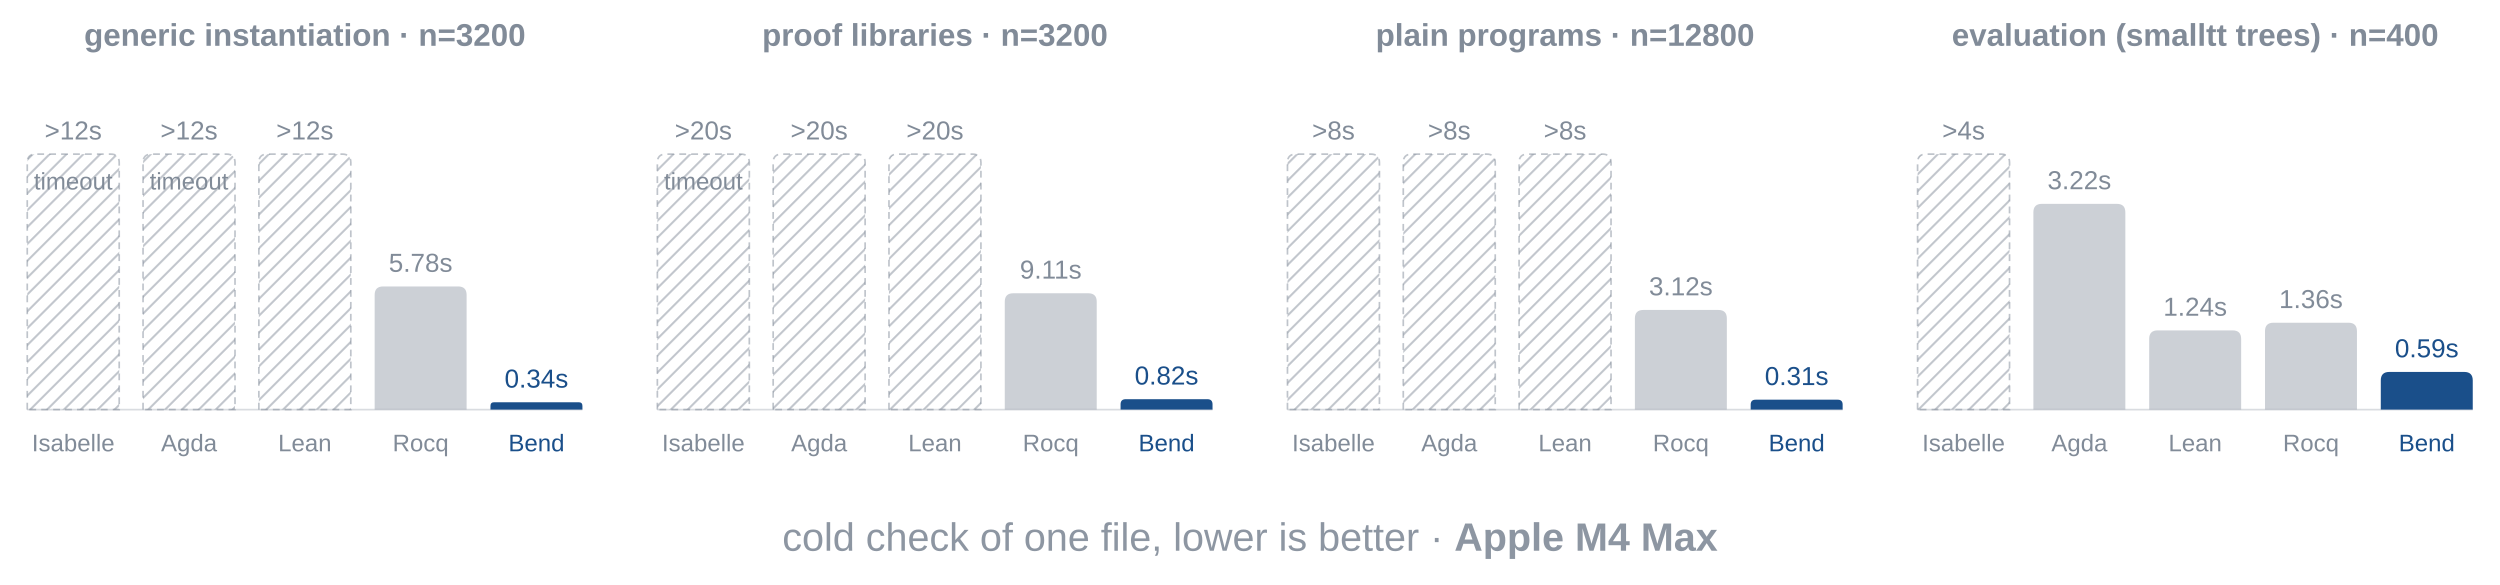
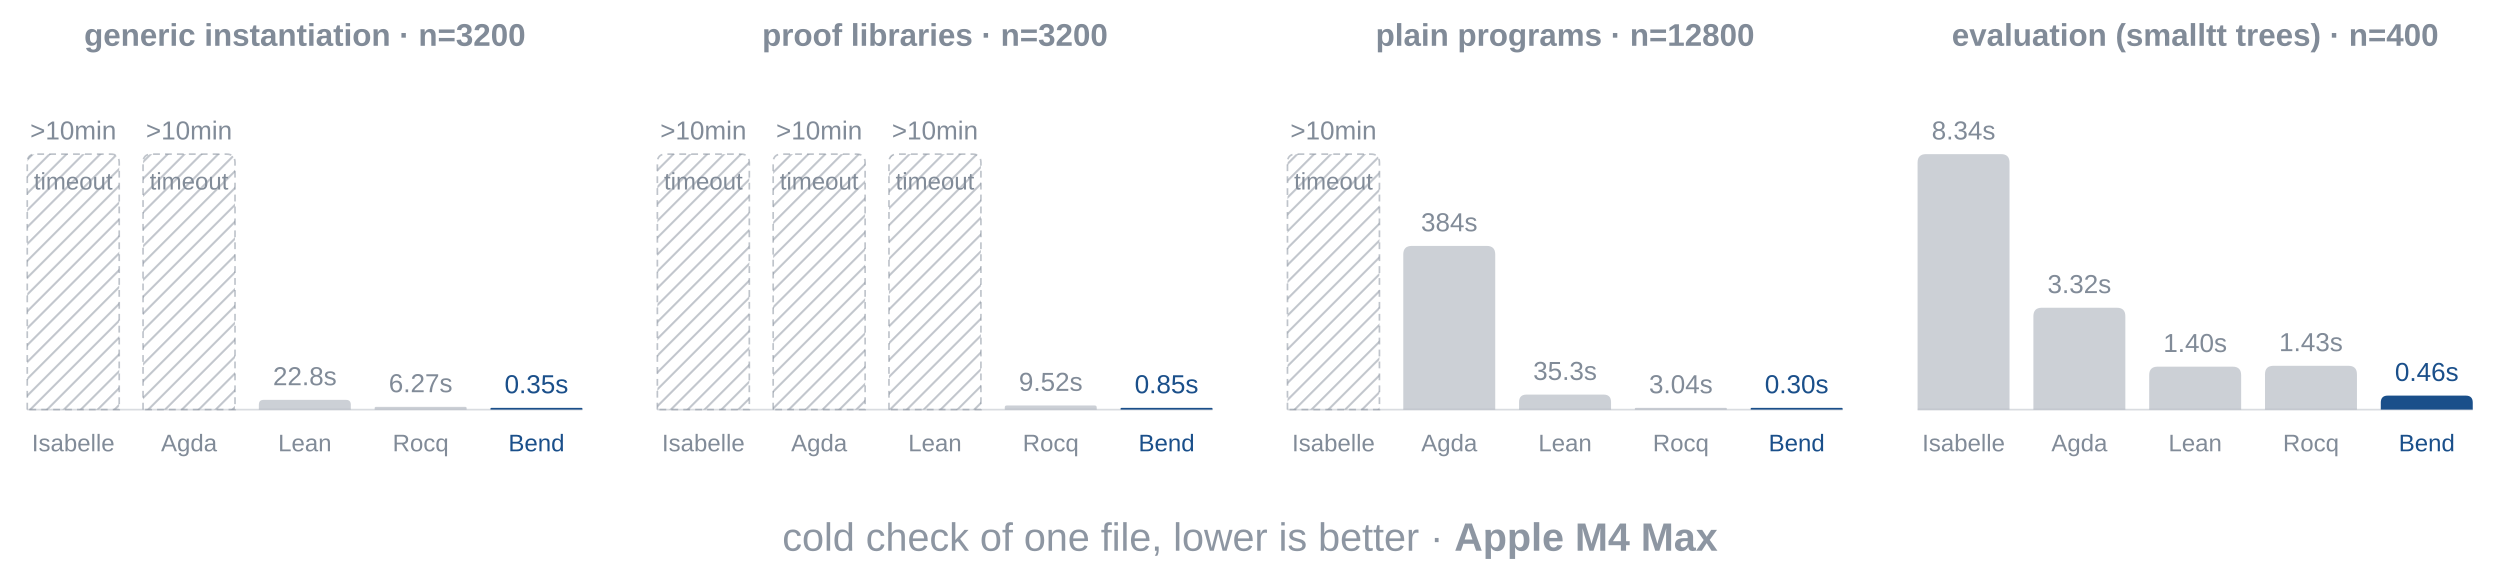
<svg xmlns="http://www.w3.org/2000/svg" width="1468" height="343" viewBox="0 0 1468 343">
  <style>
  text { font-family: -apple-system, 'Helvetica Neue', Arial, sans-serif; fill: #818b98; }
  .title { font-size: 18.4px; font-weight: 600; }
  .value { font-size: 15.3px; }
  .name  { font-size: 14.1px; }
  .sub   { font-size: 11.6px; }
  .note  { font-size: 23.2px; opacity: 0.9; }
</style>
  <pattern id="hatch" width="7" height="7" patternTransform="rotate(45)" patternUnits="userSpaceOnUse">
    <line x1="0" y1="0" x2="0" y2="7" stroke="#818b98" stroke-opacity="0.45" stroke-width="2.5" />
  </pattern>
  <text x="179" y="26.9" text-anchor="middle" class="title">generic instantiation · n=3200</text>
  <line x1="16" y1="240.527" x2="342" y2="240.527" stroke="#818b98" stroke-opacity="0.3" />
  <path d="M 16 240.5 L 16 95.5 Q 16 90.5 21 90.5 L 65 90.5 Q 70 90.5 70 95.5 L 70 240.5 Z" fill="url(#hatch)" stroke="#818b98" stroke-opacity="0.5" stroke-dasharray="4 3" />
-   <text x="43" y="81.9" text-anchor="middle" class="value">&gt;12s</text>
+   <text x="43" y="81.9" text-anchor="middle" class="value">&gt;10min</text>
  <text x="43" y="111.3" text-anchor="middle" class="name">timeout</text>
  <text x="43" y="265.0" text-anchor="middle" class="name">Isabelle</text>
  <path d="M 84 240.5 L 84 95.5 Q 84 90.5 89 90.5 L 133 90.5 Q 138 90.5 138 95.5 L 138 240.5 Z" fill="url(#hatch)" stroke="#818b98" stroke-opacity="0.5" stroke-dasharray="4 3" />
-   <text x="111" y="81.9" text-anchor="middle" class="value">&gt;12s</text>
+   <text x="111" y="81.9" text-anchor="middle" class="value">&gt;10min</text>
  <text x="111" y="111.3" text-anchor="middle" class="name">timeout</text>
  <text x="111" y="265.0" text-anchor="middle" class="name">Agda</text>
-   <path d="M 152 240.5 L 152 95.5 Q 152 90.5 157 90.5 L 201 90.5 Q 206 90.5 206 95.5 L 206 240.5 Z" fill="url(#hatch)" stroke="#818b98" stroke-opacity="0.5" stroke-dasharray="4 3" />
-   <text x="179" y="81.9" text-anchor="middle" class="value">&gt;12s</text>
+   <path d="M 152 240.5 L 152 237.65 Q 152 234.8 154.85 234.8 L 203.15 234.8 Q 206 234.8 206 237.65 L 206 240.5 Z" fill="#818b98" fill-opacity="0.4" />
+   <text x="179" y="226.2" text-anchor="middle" class="value">22.8s</text>
  <text x="179" y="265.0" text-anchor="middle" class="name">Lean</text>
-   <path d="M 220 240.5 L 220 173.2 Q 220 168.2 225 168.2 L 269 168.2 Q 274 168.2 274 173.2 L 274 240.5 Z" fill="#818b98" fill-opacity="0.4" />
-   <text x="247" y="159.6" text-anchor="middle" class="value">5.78s</text>
+   <path d="M 220 240.5 L 220 239.7 Q 220 238.9 220.8 238.9 L 273.2 238.9 Q 274 238.9 274 239.7 L 274 240.5 Z" fill="#818b98" fill-opacity="0.4" />
+   <text x="247" y="230.3" text-anchor="middle" class="value">6.27s</text>
  <text x="247" y="265.0" text-anchor="middle" class="name">Rocq</text>
-   <path d="M 288 240.5 L 288 238.35 Q 288 236.2 290.15 236.2 L 339.85 236.2 Q 342 236.2 342 238.35 L 342 240.5 Z" fill="#1a4f8a" />
-   <text x="315" y="227.6" text-anchor="middle" class="value" style="fill: #1a4f8a">0.34s</text>
+   <path d="M 288 240.5 L 288 240 Q 288 239.5 288.5 239.5 L 341.5 239.5 Q 342 239.5 342 240 L 342 240.5 Z" fill="#1a4f8a" />
+   <text x="315" y="230.9" text-anchor="middle" class="value" style="fill: #1a4f8a">0.35s</text>
  <text x="315" y="265.0" text-anchor="middle" class="name" style="fill: #1a4f8a">Bend</text>
  <text x="549" y="26.9" text-anchor="middle" class="title">proof libraries · n=3200</text>
  <line x1="386" y1="240.527" x2="712" y2="240.527" stroke="#818b98" stroke-opacity="0.3" />
  <path d="M 386 240.5 L 386 95.5 Q 386 90.5 391 90.5 L 435 90.5 Q 440 90.5 440 95.5 L 440 240.5 Z" fill="url(#hatch)" stroke="#818b98" stroke-opacity="0.5" stroke-dasharray="4 3" />
-   <text x="413" y="81.9" text-anchor="middle" class="value">&gt;20s</text>
+   <text x="413" y="81.9" text-anchor="middle" class="value">&gt;10min</text>
  <text x="413" y="111.3" text-anchor="middle" class="name">timeout</text>
  <text x="413" y="265.0" text-anchor="middle" class="name">Isabelle</text>
  <path d="M 454 240.5 L 454 95.5 Q 454 90.5 459 90.5 L 503 90.5 Q 508 90.5 508 95.5 L 508 240.5 Z" fill="url(#hatch)" stroke="#818b98" stroke-opacity="0.5" stroke-dasharray="4 3" />
-   <text x="481" y="81.9" text-anchor="middle" class="value">&gt;20s</text>
+   <text x="481" y="81.9" text-anchor="middle" class="value">&gt;10min</text>
+   <text x="481" y="111.3" text-anchor="middle" class="name">timeout</text>
  <text x="481" y="265.0" text-anchor="middle" class="name">Agda</text>
  <path d="M 522 240.5 L 522 95.5 Q 522 90.5 527 90.5 L 571 90.5 Q 576 90.5 576 95.5 L 576 240.5 Z" fill="url(#hatch)" stroke="#818b98" stroke-opacity="0.5" stroke-dasharray="4 3" />
-   <text x="549" y="81.9" text-anchor="middle" class="value">&gt;20s</text>
+   <text x="549" y="81.9" text-anchor="middle" class="value">&gt;10min</text>
+   <text x="549" y="111.3" text-anchor="middle" class="name">timeout</text>
  <text x="549" y="265.0" text-anchor="middle" class="name">Lean</text>
-   <path d="M 590 240.5 L 590 177.2 Q 590 172.2 595 172.2 L 639 172.2 Q 644 172.2 644 177.2 L 644 240.5 Z" fill="#818b98" fill-opacity="0.4" />
-   <text x="617" y="163.6" text-anchor="middle" class="value">9.11s</text>
+   <path d="M 590 240.5 L 590 239.3 Q 590 238.1 591.2 238.1 L 642.8 238.1 Q 644 238.1 644 239.3 L 644 240.5 Z" fill="#818b98" fill-opacity="0.4" />
+   <text x="617" y="229.5" text-anchor="middle" class="value">9.52s</text>
  <text x="617" y="265.0" text-anchor="middle" class="name">Rocq</text>
-   <path d="M 658 240.5 L 658 237.45 Q 658 234.4 661.05 234.4 L 708.95 234.4 Q 712 234.4 712 237.45 L 712 240.5 Z" fill="#1a4f8a" />
-   <text x="685" y="225.8" text-anchor="middle" class="value" style="fill: #1a4f8a">0.82s</text>
+   <path d="M 658 240.5 L 658 240 Q 658 239.5 658.5 239.5 L 711.5 239.5 Q 712 239.5 712 240 L 712 240.5 Z" fill="#1a4f8a" />
+   <text x="685" y="230.9" text-anchor="middle" class="value" style="fill: #1a4f8a">0.85s</text>
  <text x="685" y="265.0" text-anchor="middle" class="name" style="fill: #1a4f8a">Bend</text>
  <text x="919" y="26.9" text-anchor="middle" class="title">plain programs · n=12800</text>
  <line x1="756" y1="240.527" x2="1082" y2="240.527" stroke="#818b98" stroke-opacity="0.3" />
  <path d="M 756 240.5 L 756 95.5 Q 756 90.5 761 90.5 L 805 90.5 Q 810 90.5 810 95.5 L 810 240.5 Z" fill="url(#hatch)" stroke="#818b98" stroke-opacity="0.5" stroke-dasharray="4 3" />
-   <text x="783" y="81.9" text-anchor="middle" class="value">&gt;8s</text>
+   <text x="783" y="81.9" text-anchor="middle" class="value">&gt;10min</text>
+   <text x="783" y="111.3" text-anchor="middle" class="name">timeout</text>
  <text x="783" y="265.0" text-anchor="middle" class="name">Isabelle</text>
-   <path d="M 824 240.5 L 824 95.5 Q 824 90.5 829 90.5 L 873 90.5 Q 878 90.5 878 95.5 L 878 240.5 Z" fill="url(#hatch)" stroke="#818b98" stroke-opacity="0.5" stroke-dasharray="4 3" />
-   <text x="851" y="81.9" text-anchor="middle" class="value">&gt;8s</text>
+   <path d="M 824 240.5 L 824 149.4 Q 824 144.4 829 144.4 L 873 144.4 Q 878 144.4 878 149.4 L 878 240.5 Z" fill="#818b98" fill-opacity="0.4" />
+   <text x="851" y="135.8" text-anchor="middle" class="value">384s</text>
  <text x="851" y="265.0" text-anchor="middle" class="name">Agda</text>
-   <path d="M 892 240.5 L 892 95.5 Q 892 90.5 897 90.5 L 941 90.5 Q 946 90.5 946 95.5 L 946 240.5 Z" fill="url(#hatch)" stroke="#818b98" stroke-opacity="0.5" stroke-dasharray="4 3" />
-   <text x="919" y="81.9" text-anchor="middle" class="value">&gt;8s</text>
+   <path d="M 892 240.5 L 892 236.1 Q 892 231.7 896.4 231.7 L 941.6 231.7 Q 946 231.7 946 236.1 L 946 240.5 Z" fill="#818b98" fill-opacity="0.4" />
+   <text x="919" y="223.1" text-anchor="middle" class="value">35.3s</text>
  <text x="919" y="265.0" text-anchor="middle" class="name">Lean</text>
-   <path d="M 960 240.5 L 960 187 Q 960 182 965 182 L 1009 182 Q 1014 182 1014 187 L 1014 240.5 Z" fill="#818b98" fill-opacity="0.4" />
-   <text x="987" y="173.4" text-anchor="middle" class="value">3.12s</text>
+   <path d="M 960 240.5 L 960 240 Q 960 239.5 960.5 239.5 L 1013.5 239.5 Q 1014 239.5 1014 240 L 1014 240.5 Z" fill="#818b98" fill-opacity="0.4" />
+   <text x="987" y="230.9" text-anchor="middle" class="value">3.04s</text>
  <text x="987" y="265.0" text-anchor="middle" class="name">Rocq</text>
-   <path d="M 1028 240.5 L 1028 237.6 Q 1028 234.7 1030.9 234.7 L 1079.1 234.7 Q 1082 234.7 1082 237.6 L 1082 240.5 Z" fill="#1a4f8a" />
-   <text x="1055" y="226.1" text-anchor="middle" class="value" style="fill: #1a4f8a">0.31s</text>
+   <path d="M 1028 240.5 L 1028 240 Q 1028 239.5 1028.5 239.5 L 1081.5 239.5 Q 1082 239.5 1082 240 L 1082 240.5 Z" fill="#1a4f8a" />
+   <text x="1055" y="230.9" text-anchor="middle" class="value" style="fill: #1a4f8a">0.30s</text>
  <text x="1055" y="265.0" text-anchor="middle" class="name" style="fill: #1a4f8a">Bend</text>
  <text x="1289" y="26.9" text-anchor="middle" class="title">evaluation (smalltt trees) · n=400</text>
  <line x1="1126" y1="240.527" x2="1452" y2="240.527" stroke="#818b98" stroke-opacity="0.3" />
-   <path d="M 1126 240.5 L 1126 95.5 Q 1126 90.5 1131 90.5 L 1175 90.5 Q 1180 90.5 1180 95.5 L 1180 240.5 Z" fill="url(#hatch)" stroke="#818b98" stroke-opacity="0.5" stroke-dasharray="4 3" />
-   <text x="1153" y="81.9" text-anchor="middle" class="value">&gt;4s</text>
+   <path d="M 1126 240.5 L 1126 95.5 Q 1126 90.5 1131 90.5 L 1175 90.5 Q 1180 90.5 1180 95.5 L 1180 240.5 Z" fill="#818b98" fill-opacity="0.4" />
+   <text x="1153" y="81.9" text-anchor="middle" class="value">8.34s</text>
  <text x="1153" y="265.0" text-anchor="middle" class="name">Isabelle</text>
-   <path d="M 1194 240.5 L 1194 124.7 Q 1194 119.7 1199 119.7 L 1243 119.7 Q 1248 119.7 1248 124.7 L 1248 240.5 Z" fill="#818b98" fill-opacity="0.4" />
-   <text x="1221" y="111.1" text-anchor="middle" class="value">3.22s</text>
+   <path d="M 1194 240.5 L 1194 185.7 Q 1194 180.7 1199 180.7 L 1243 180.7 Q 1248 180.7 1248 185.7 L 1248 240.5 Z" fill="#818b98" fill-opacity="0.4" />
+   <text x="1221" y="172.1" text-anchor="middle" class="value">3.32s</text>
  <text x="1221" y="265.0" text-anchor="middle" class="name">Agda</text>
-   <path d="M 1262 240.5 L 1262 199 Q 1262 194 1267 194 L 1311 194 Q 1316 194 1316 199 L 1316 240.5 Z" fill="#818b98" fill-opacity="0.4" />
-   <text x="1289" y="185.4" text-anchor="middle" class="value">1.24s</text>
+   <path d="M 1262 240.5 L 1262 220.3 Q 1262 215.3 1267 215.3 L 1311 215.3 Q 1316 215.3 1316 220.3 L 1316 240.5 Z" fill="#818b98" fill-opacity="0.4" />
+   <text x="1289" y="206.7" text-anchor="middle" class="value">1.40s</text>
  <text x="1289" y="265.0" text-anchor="middle" class="name">Lean</text>
-   <path d="M 1330 240.5 L 1330 194.5 Q 1330 189.5 1335 189.5 L 1379 189.5 Q 1384 189.5 1384 194.5 L 1384 240.5 Z" fill="#818b98" fill-opacity="0.4" />
-   <text x="1357" y="180.9" text-anchor="middle" class="value">1.36s</text>
+   <path d="M 1330 240.5 L 1330 219.8 Q 1330 214.8 1335 214.8 L 1379 214.8 Q 1384 214.8 1384 219.8 L 1384 240.5 Z" fill="#818b98" fill-opacity="0.4" />
+   <text x="1357" y="206.2" text-anchor="middle" class="value">1.43s</text>
  <text x="1357" y="265.0" text-anchor="middle" class="name">Rocq</text>
-   <path d="M 1398 240.5 L 1398 223.4 Q 1398 218.4 1403 218.4 L 1447 218.4 Q 1452 218.4 1452 223.4 L 1452 240.5 Z" fill="#1a4f8a" />
-   <text x="1425" y="209.8" text-anchor="middle" class="value" style="fill: #1a4f8a">0.59s</text>
+   <path d="M 1398 240.5 L 1398 236.4 Q 1398 232.3 1402.1 232.3 L 1447.9 232.3 Q 1452 232.3 1452 236.4 L 1452 240.5 Z" fill="#1a4f8a" />
+   <text x="1425" y="223.7" text-anchor="middle" class="value" style="fill: #1a4f8a">0.46s</text>
  <text x="1425" y="265.0" text-anchor="middle" class="name" style="fill: #1a4f8a">Bend</text>
  <text x="734" y="323.4" text-anchor="middle" class="note">cold check of one file, lower is better · <tspan font-weight="bold">Apple M4 Max</tspan>
  </text>
</svg>
